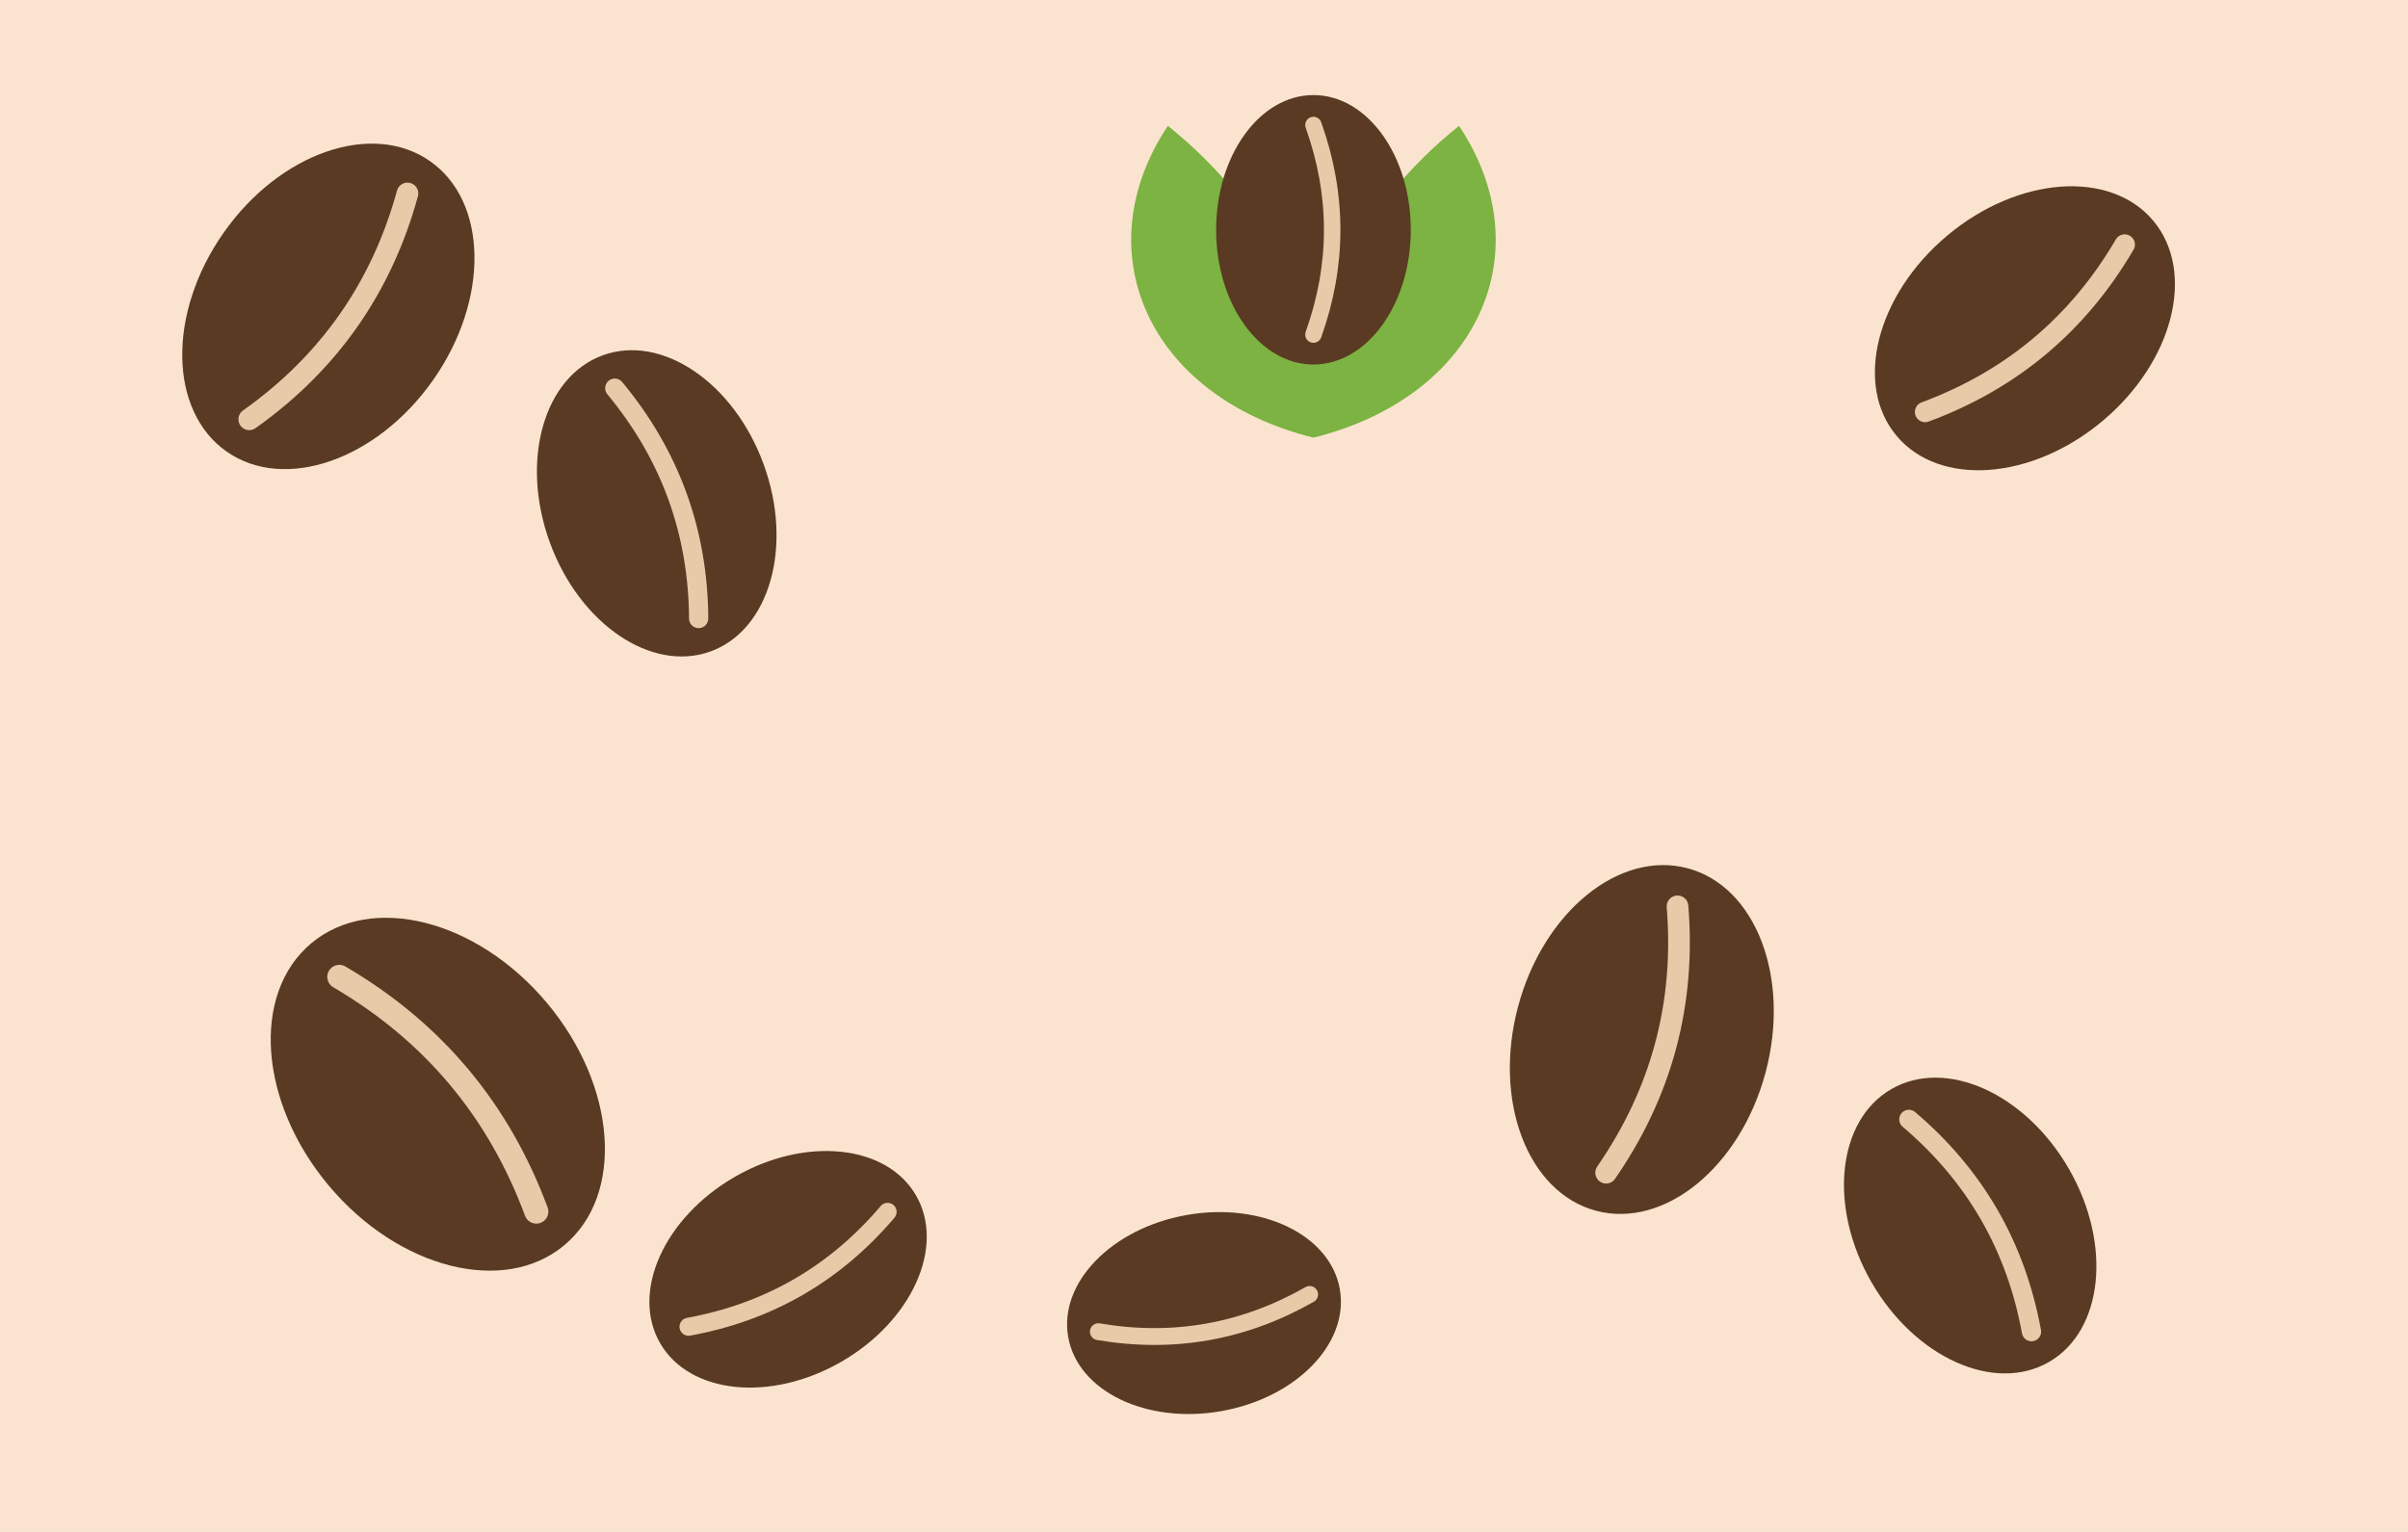
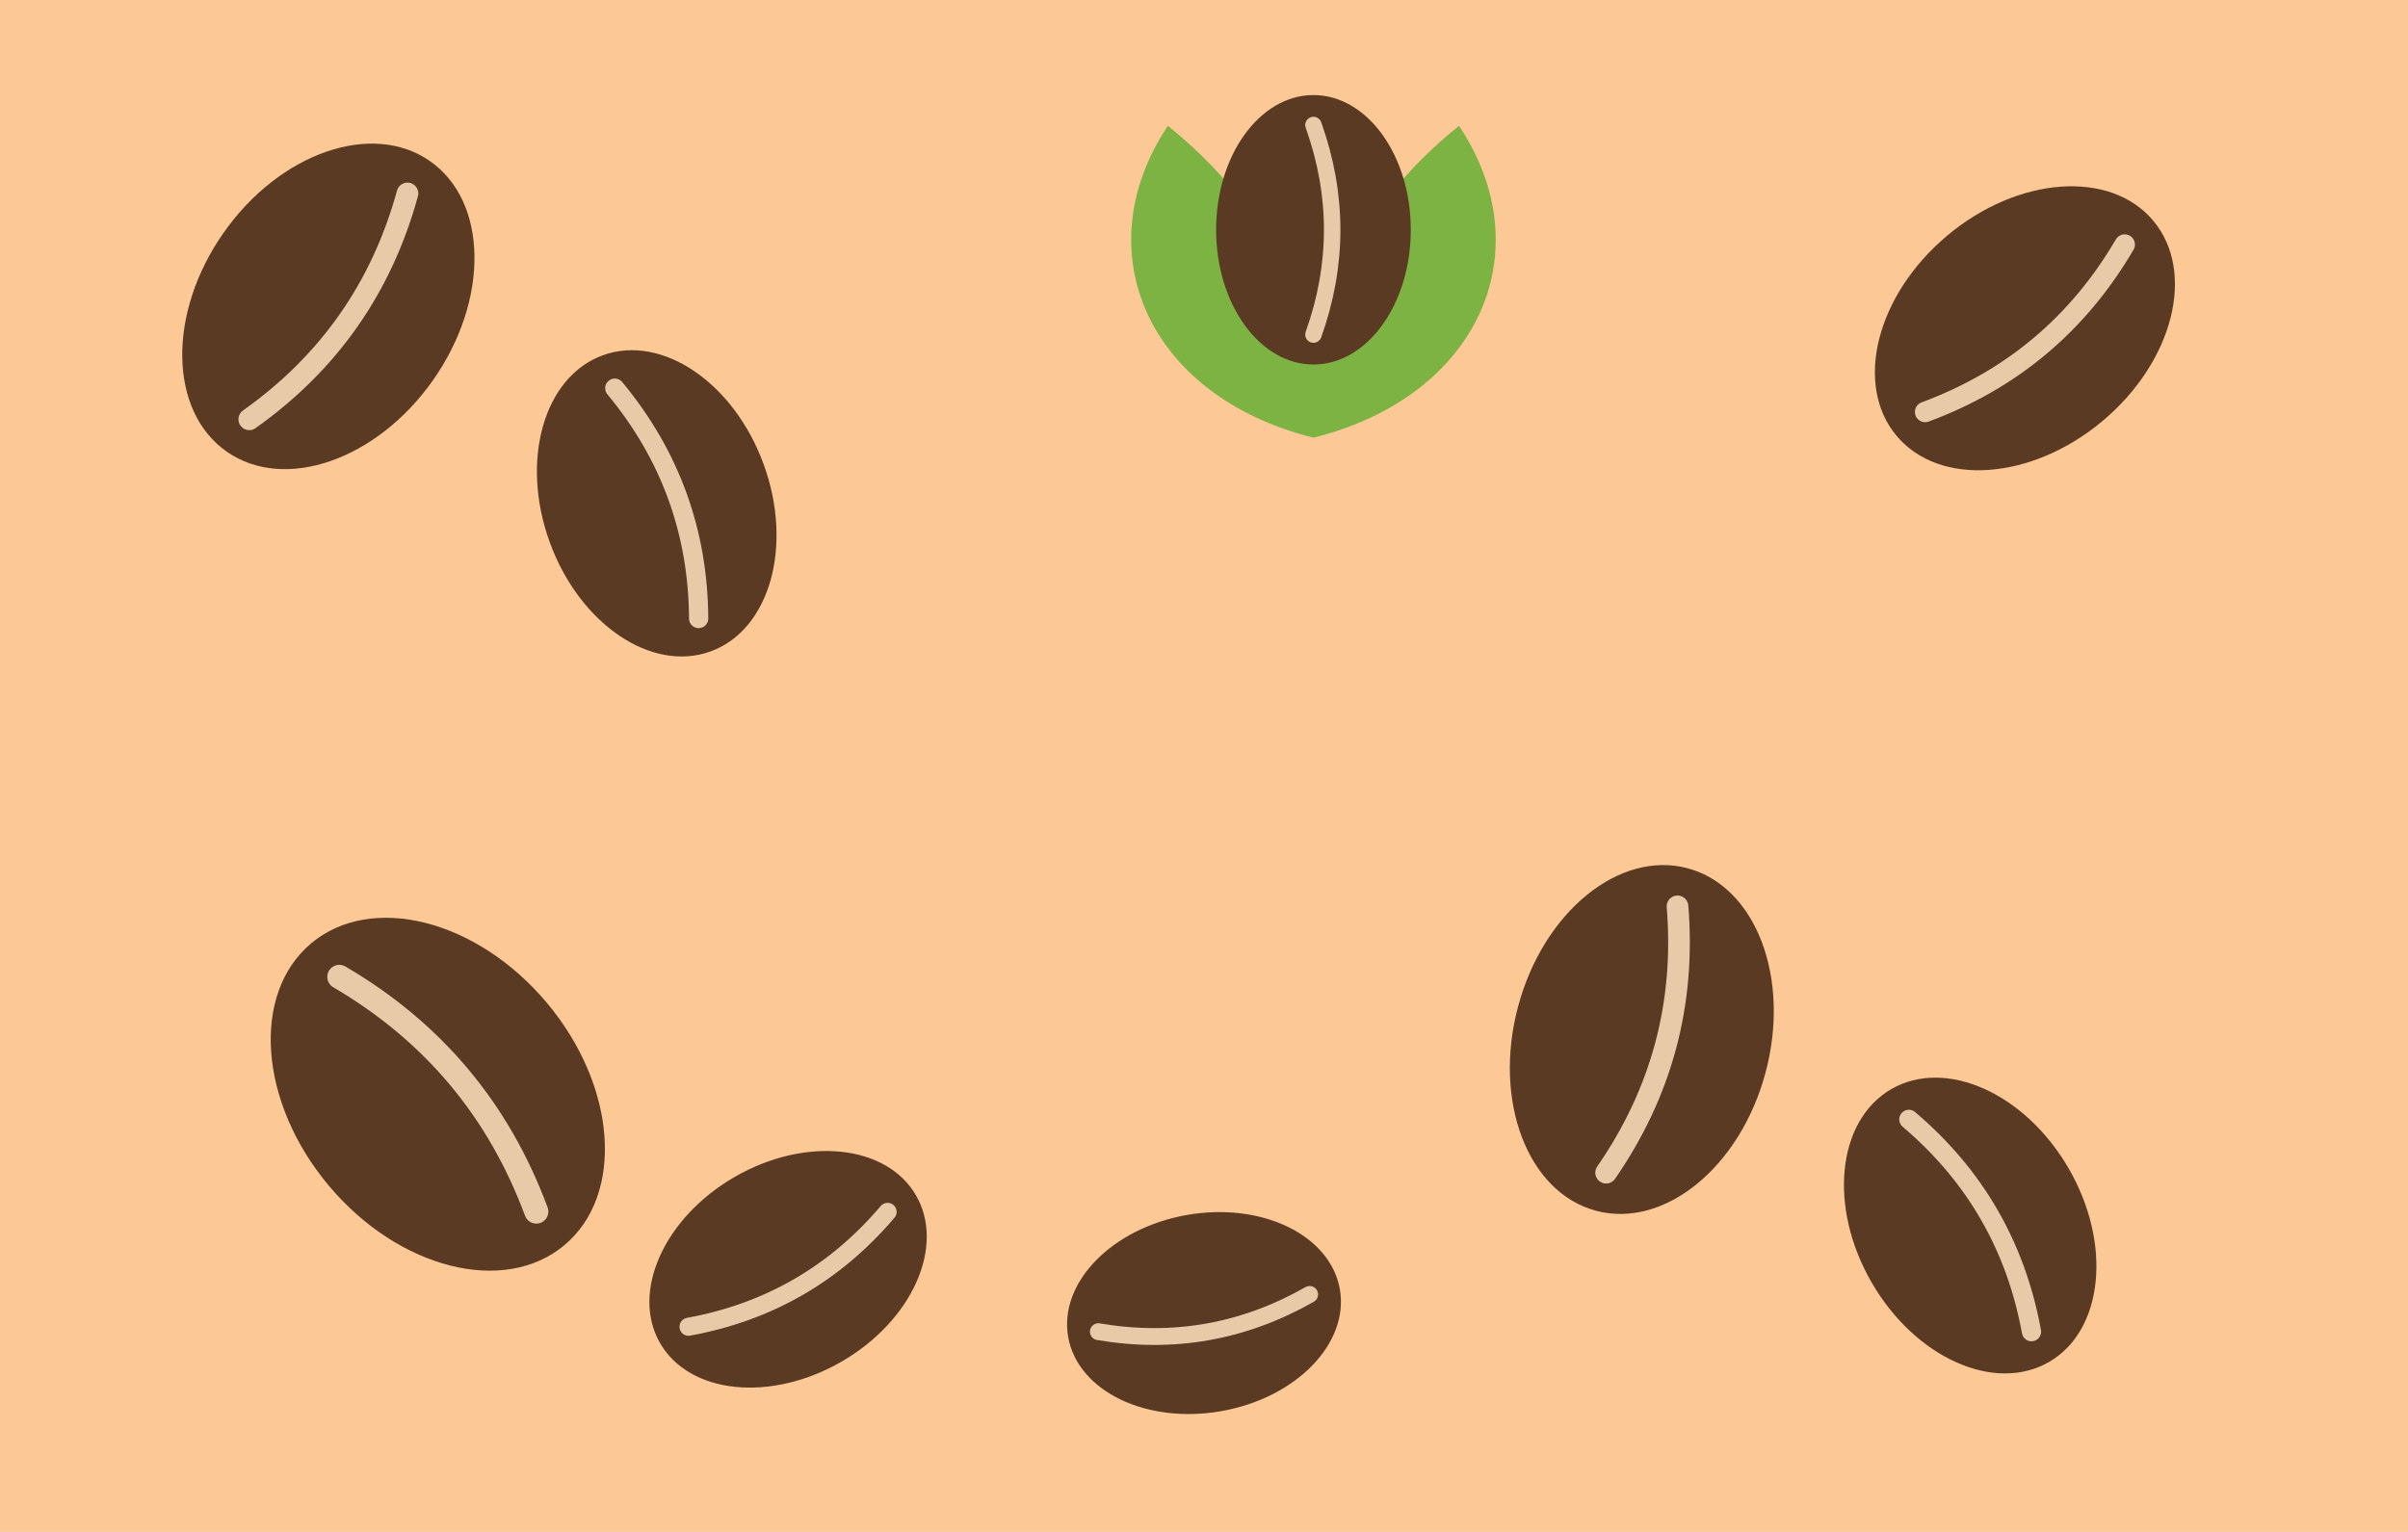
<svg xmlns="http://www.w3.org/2000/svg" width="220" height="140" viewBox="0 0 220 140">
  <defs>
    <style>
      .grano { fill: #5a3a22; }
      .grano-raya { stroke: #e8c9a8; stroke-width: 2.2; fill: none; stroke-linecap: round; }
      .hoja { fill: #7cb342; }
    </style>
    <g id="granoCafe">
      <ellipse class="grano" cx="0" cy="0" rx="13" ry="18" />
      <path class="grano-raya" d="M 0 -14 Q 5 0 0 14" />
    </g>
    <g id="hojasCafe">
      <path class="hoja" d="M0 0 C -16 -4 -22 -18 -14 -30 C -4 -22 2 -10 0 0 Z" />
      <path class="hoja" d="M0 0 C 16 -4 22 -18 14 -30 C 4 -22 -2 -10 0 0 Z" />
      <use href="#granoCafe" transform="translate(0,-20) scale(0.72)" />
    </g>
  </defs>
-   <rect width="220" height="140" fill="#fbe4cf" />
+   <rect width="220" height="140" fill="#fcc896" />
  <use href="#granoCafe" transform="translate(30,28) rotate(35) scale(0.9)" />
  <use href="#granoCafe" transform="translate(60,46) rotate(-20) scale(0.8)" />
  <use href="#hojasCafe" transform="translate(120,40) scale(0.95)" />
  <use href="#granoCafe" transform="translate(185,30) rotate(50) scale(0.85)" />
  <use href="#granoCafe" transform="translate(40,100) rotate(-40) scale(1.0)" />
  <use href="#granoCafe" transform="translate(72,116) rotate(60) scale(0.75)" />
  <use href="#granoCafe" transform="translate(150,95) rotate(15) scale(0.9)" />
  <use href="#granoCafe" transform="translate(180,112) rotate(-30) scale(0.8)" />
  <use href="#granoCafe" transform="translate(110,120) rotate(80) scale(0.7)" />
</svg>
